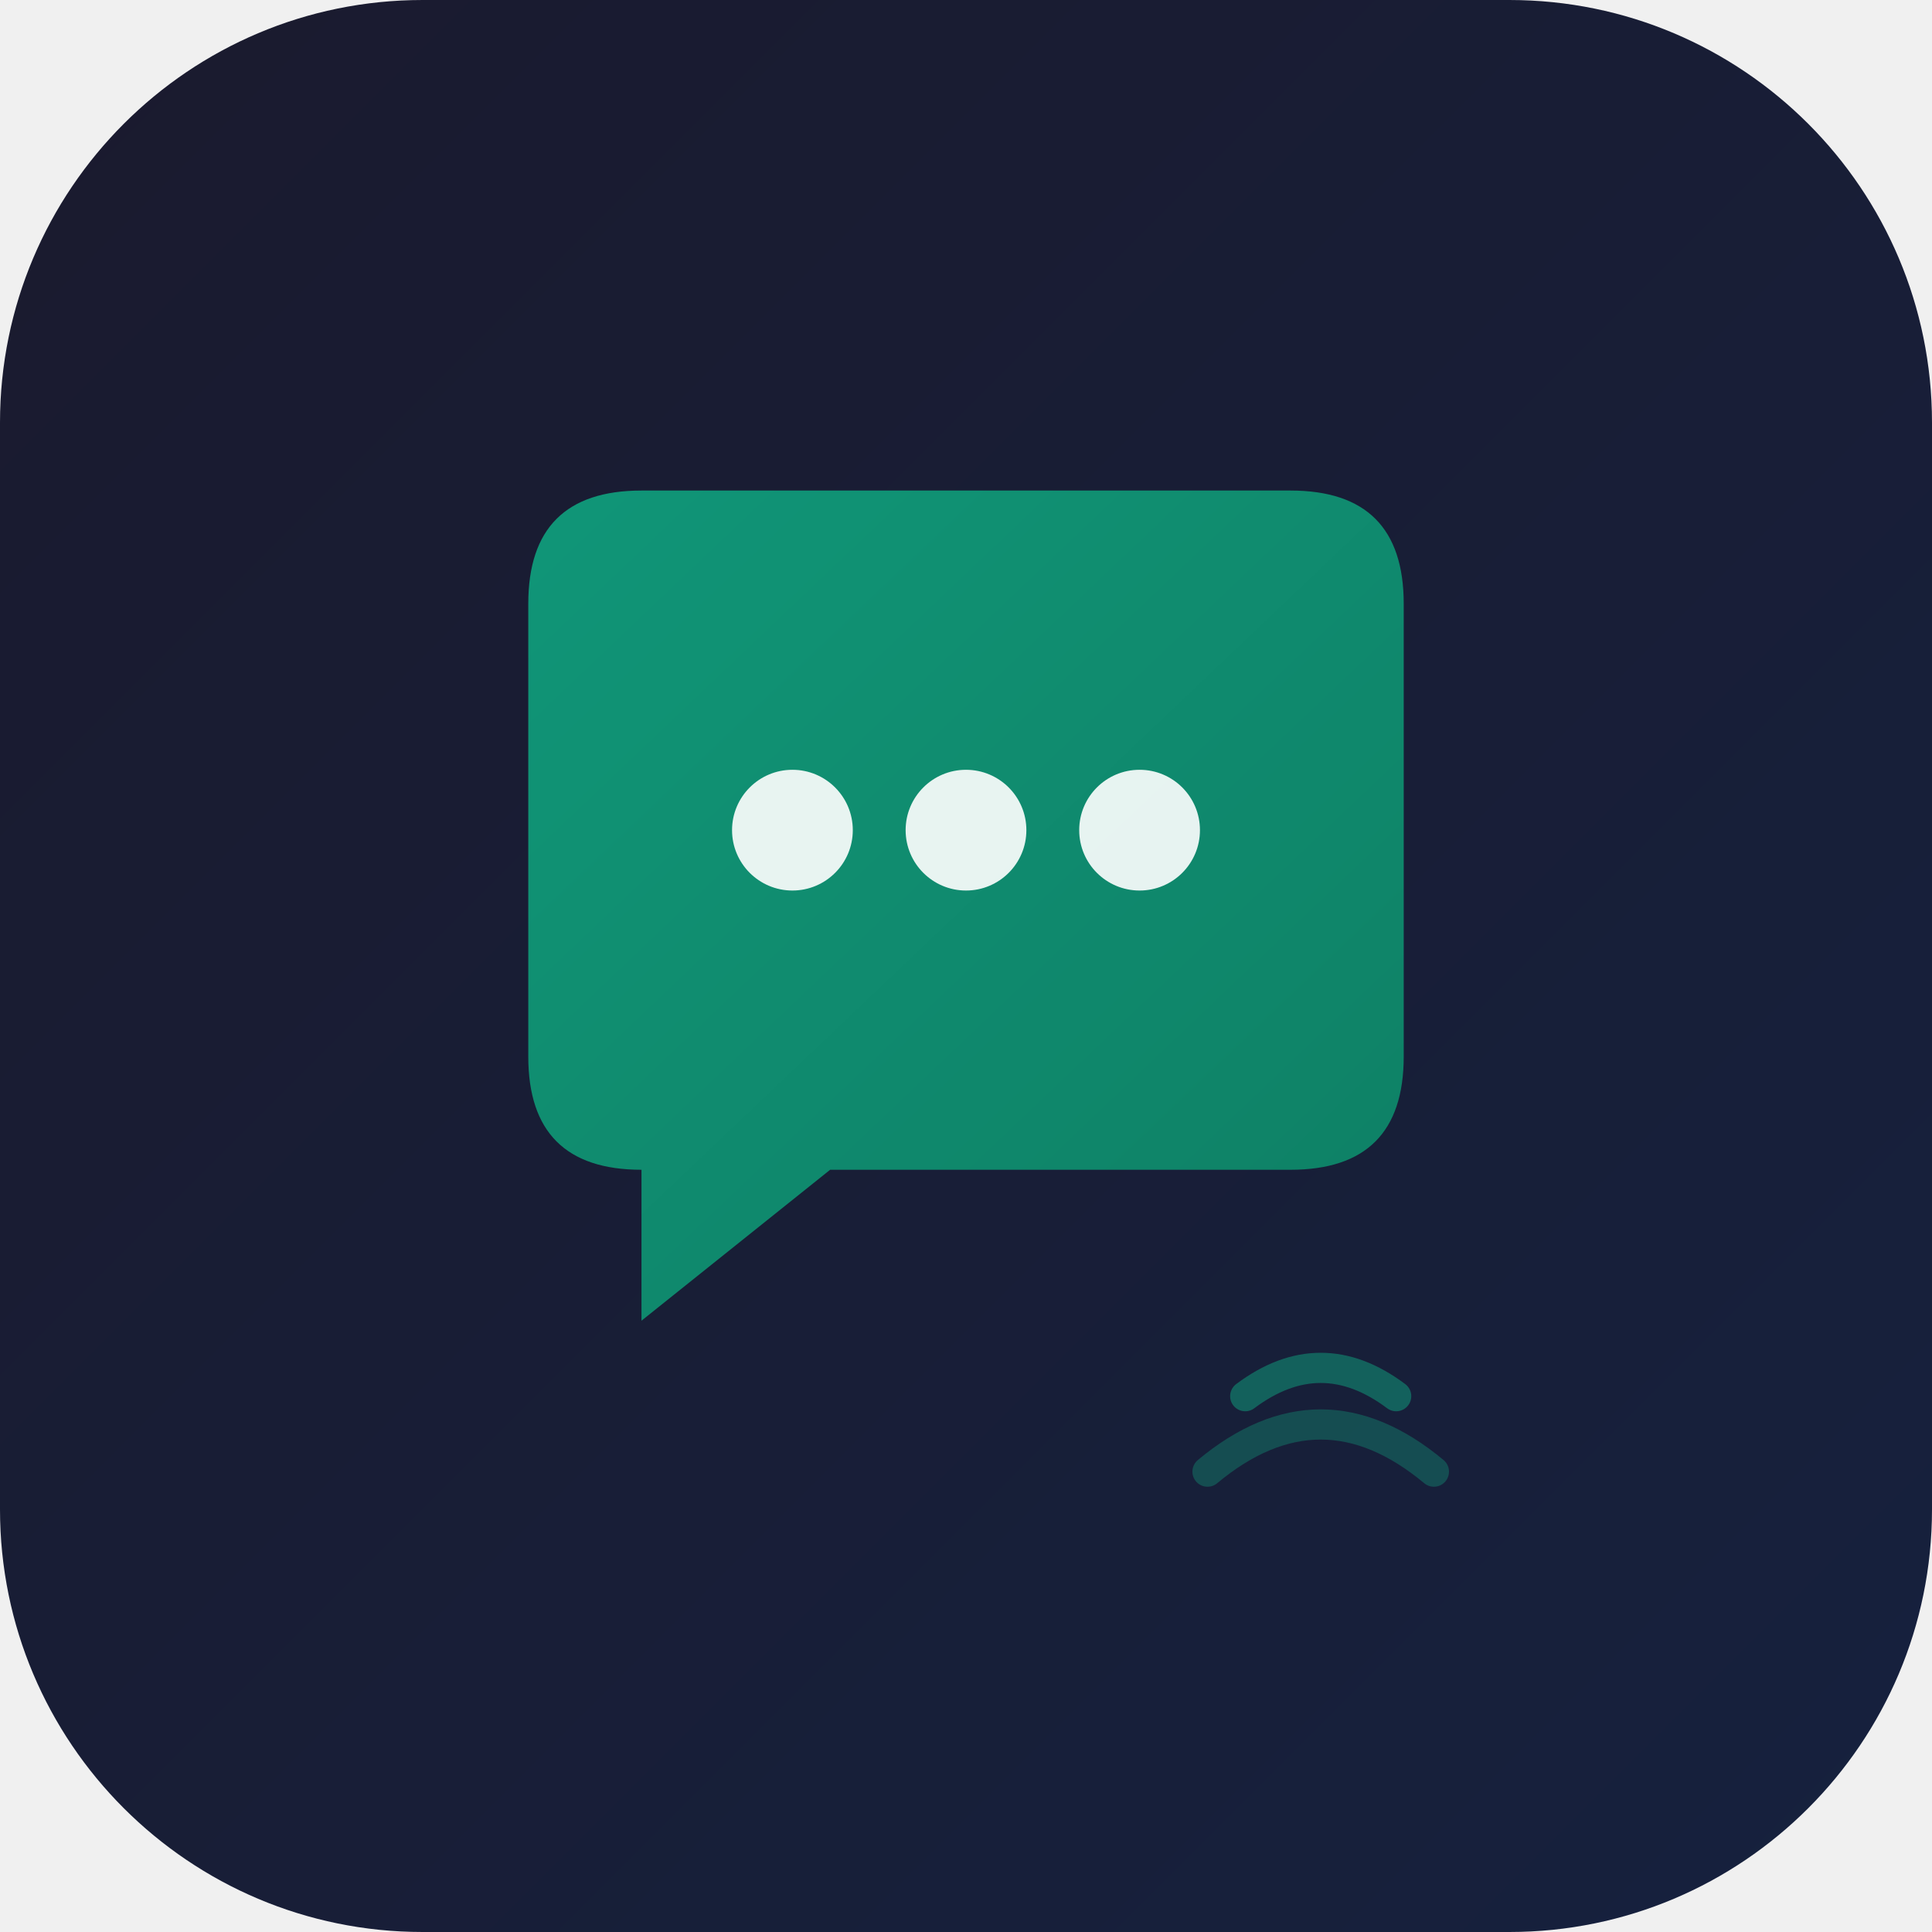
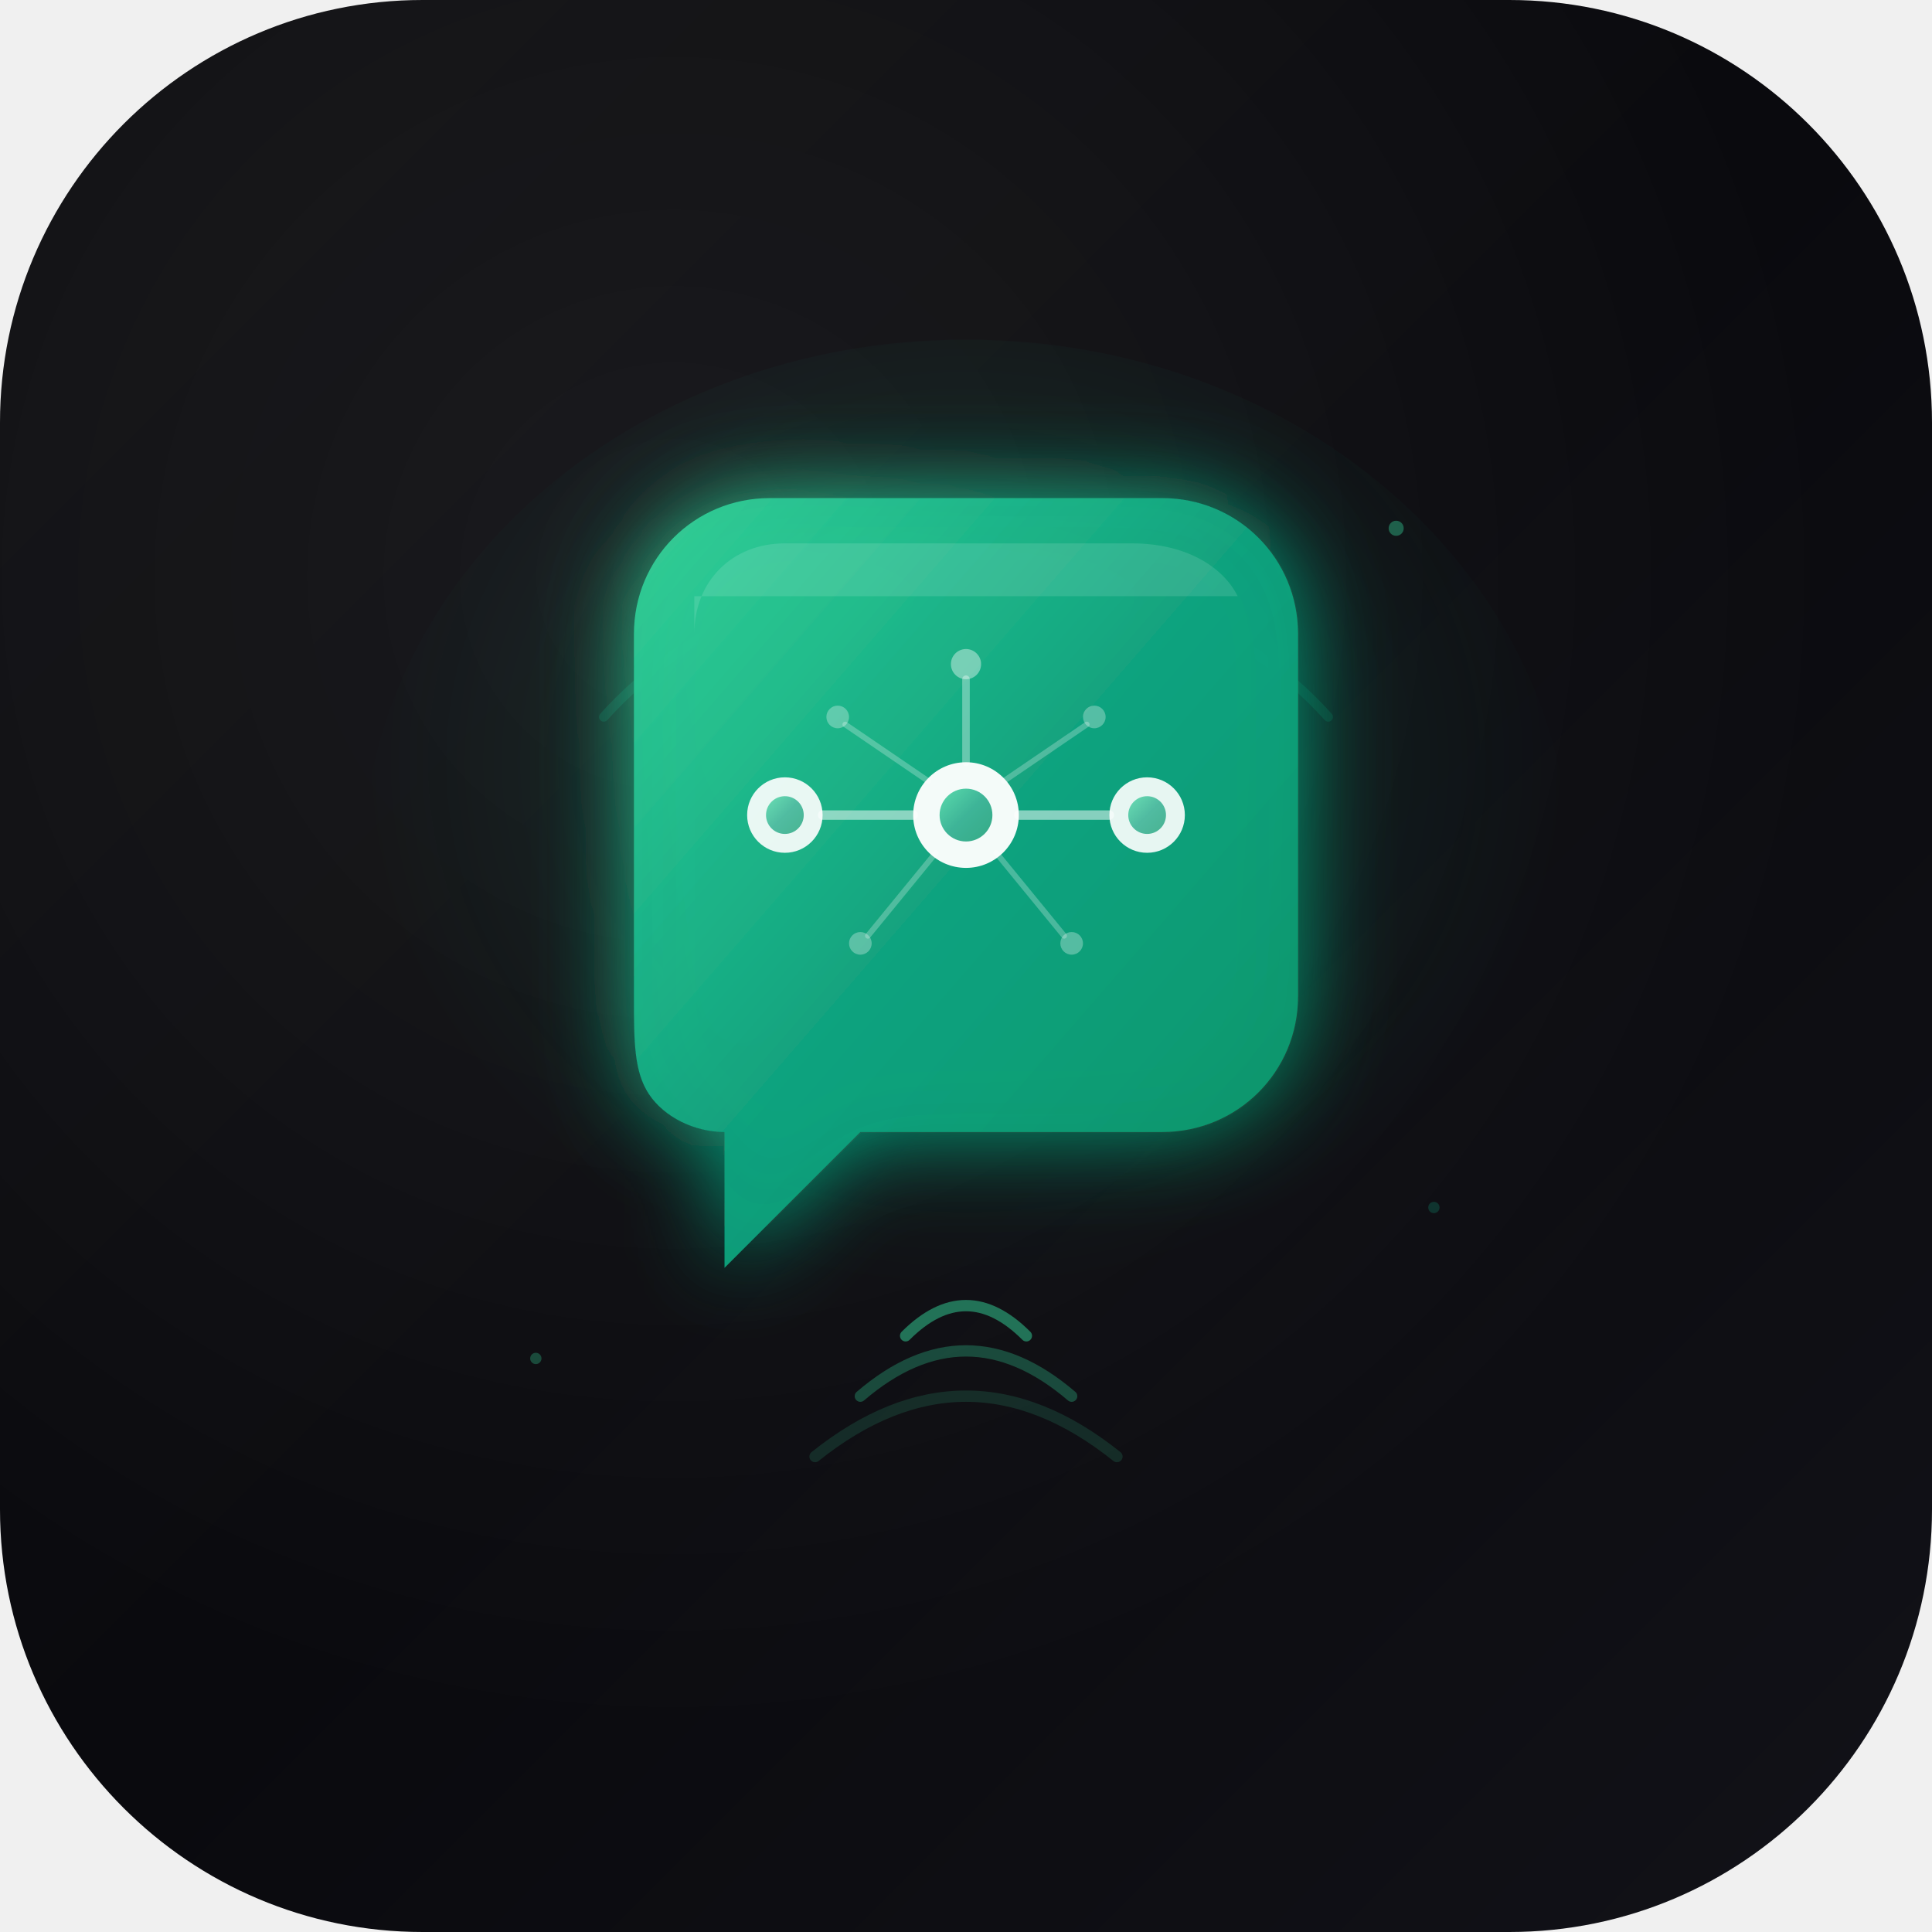
<svg xmlns="http://www.w3.org/2000/svg" viewBox="0 0 512 512">
  <defs>
-     <linearGradient id="bg" x1="0%" y1="0%" x2="100%" y2="100%">
-       <stop offset="0%" style="stop-color:#1a1a2e" />
-       <stop offset="100%" style="stop-color:#16213e" />
+     <linearGradient id="bgGrad" x1="0%" y1="0%" x2="100%" y2="100%">
+       <stop offset="0%" stop-color="#0F0F12" />
+       <stop offset="50%" stop-color="#0A0A0E" />
+       <stop offset="100%" stop-color="#121218" />
    </linearGradient>
-     <linearGradient id="accent" x1="0%" y1="0%" x2="100%" y2="100%">
-       <stop offset="0%" style="stop-color:#10A37F" />
-       <stop offset="100%" style="stop-color:#0D8A6A" />
+     <linearGradient id="accentGrad" x1="0%" y1="0%" x2="100%" y2="100%">
+       <stop offset="0%" stop-color="#34D399" />
+       <stop offset="50%" stop-color="#10A37F" />
+       <stop offset="100%" stop-color="#059669" />
    </linearGradient>
+     <radialGradient id="orbGlow" cx="50%" cy="40%" r="50%">
+       <stop offset="0%" stop-color="#10A37F" stop-opacity="0.4" />
+       <stop offset="60%" stop-color="#10A37F" stop-opacity="0.08" />
+       <stop offset="100%" stop-color="#10A37F" stop-opacity="0" />
+     </radialGradient>
+     <radialGradient id="innerLight" cx="35%" cy="30%" r="60%">
+       <stop offset="0%" stop-color="rgba(255,255,255,0.06)" />
+       <stop offset="100%" stop-color="rgba(255,255,255,0)" />
+     </radialGradient>
+     <filter id="softGlow" x="-50%" y="-50%" width="200%" height="200%">
+       <feGaussianBlur stdDeviation="12" result="blur" />
+       <feMerge>
+         <feMergeNode in="blur" />
+         <feMergeNode in="SourceGraphic" />
+       </feMerge>
+     </filter>
+     <filter id="bigGlow" x="-50%" y="-50%" width="200%" height="200%">
+       <feGaussianBlur stdDeviation="30" />
+     </filter>
+     <clipPath id="roundClip">
+       <rect width="512" height="512" rx="112" ry="112" />
+     </clipPath>
  </defs>
-   <rect width="512" height="512" rx="112" fill="url(#bg)" />
-   <path d="M 140 160 Q 140 130 170 130 L 342 130 Q 372 130 372 160 L 372 280 Q 372 310 342 310 L 220 310 L 170 350 L 170 310 Q 140 310 140 280 Z" fill="url(#accent)" opacity="0.9" />
-   <circle cx="210" cy="220" r="16" fill="white" opacity="0.9" />
-   <circle cx="256" cy="220" r="16" fill="white" opacity="0.9" />
-   <circle cx="302" cy="220" r="16" fill="white" opacity="0.9" />
-   <path d="M 330 370 Q 350 355 370 370" stroke="#10A37F" stroke-width="8" fill="none" stroke-linecap="round" opacity="0.5" />
-   <path d="M 320 390 Q 350 365 380 390" stroke="#10A37F" stroke-width="8" fill="none" stroke-linecap="round" opacity="0.35" />
+   <rect width="512" height="512" rx="112" fill="url(#bgGrad)" />
+   <rect width="512" height="512" rx="112" fill="url(#innerLight)" />
+   <ellipse cx="256" cy="230" rx="160" ry="140" fill="url(#orbGlow)" clip-path="url(#roundClip)" />
+   <path d="M 160 190 A 120 100 0 0 1 352 190" stroke="url(#accentGrad)" stroke-width="2.5" fill="none" opacity="0.2" stroke-linecap="round" />
+   <g filter="url(#softGlow)">
+     <path d="       M 168 168       C 168 148, 184 132, 204 132       L 308 132       C 328 132, 344 148, 344 168       L 344 264       C 344 284, 328 300, 308 300       L 228 300       L 192 336       L 192 300       C 184 300, 176 296, 172 290       C 168 284, 168 276, 168 264       Z" fill="url(#accentGrad)" opacity="0.95" />
+   </g>
+   <path d="     M 184 168     C 184 154, 194 144, 208 144     L 300 144     C 314 144, 324 150, 328 158     L 184 158     Z" fill="white" opacity="0.12" />
+   <circle cx="256" cy="216" r="14" fill="white" opacity="0.95" />
+   <circle cx="256" cy="216" r="7" fill="url(#accentGrad)" opacity="0.8" />
+   <circle cx="208" cy="216" r="10" fill="white" opacity="0.9" />
+   <circle cx="208" cy="216" r="5" fill="url(#accentGrad)" opacity="0.7" />
+   <circle cx="304" cy="216" r="10" fill="white" opacity="0.9" />
+   <circle cx="304" cy="216" r="5" fill="url(#accentGrad)" opacity="0.7" />
+   <line x1="218" y1="216" x2="242" y2="216" stroke="white" stroke-width="2.5" opacity="0.5" stroke-linecap="round" />
+   <line x1="270" y1="216" x2="294" y2="216" stroke="white" stroke-width="2.5" opacity="0.5" stroke-linecap="round" />
+   <line x1="256" y1="202" x2="256" y2="180" stroke="white" stroke-width="2" opacity="0.35" stroke-linecap="round" />
+   <circle cx="256" cy="176" r="4" fill="white" opacity="0.4" />
+   <line x1="246" y1="207" x2="224" y2="192" stroke="white" stroke-width="1.5" opacity="0.25" stroke-linecap="round" />
+   <circle cx="222" cy="190" r="3" fill="white" opacity="0.3" />
+   <line x1="266" y1="207" x2="288" y2="192" stroke="white" stroke-width="1.5" opacity="0.25" stroke-linecap="round" />
+   <circle cx="290" cy="190" r="3" fill="white" opacity="0.3" />
+   <line x1="248" y1="226" x2="230" y2="248" stroke="white" stroke-width="1.5" opacity="0.25" stroke-linecap="round" />
+   <circle cx="228" cy="250" r="3" fill="white" opacity="0.3" />
+   <line x1="264" y1="226" x2="282" y2="248" stroke="white" stroke-width="1.5" opacity="0.25" stroke-linecap="round" />
+   <circle cx="284" cy="250" r="3" fill="white" opacity="0.3" />
+   <g opacity="0.5">
+     <path d="M 240 354 Q 256 338 272 354" stroke="#34D399" stroke-width="3" fill="none" stroke-linecap="round" />
+   </g>
+   <g opacity="0.3">
+     <path d="M 228 370 Q 256 346 284 370" stroke="#34D399" stroke-width="3" fill="none" stroke-linecap="round" />
+   </g>
+   <g opacity="0.15">
+     <path d="M 216 386 Q 256 354 296 386" stroke="#34D399" stroke-width="3" fill="none" stroke-linecap="round" />
+   </g>
+   <circle cx="370" cy="140" r="2" fill="#34D399" opacity="0.4" />
+   <circle cx="142" cy="360" r="1.5" fill="#34D399" opacity="0.3" />
+   <circle cx="380" cy="320" r="1.5" fill="#10A37F" opacity="0.25" />
</svg>
